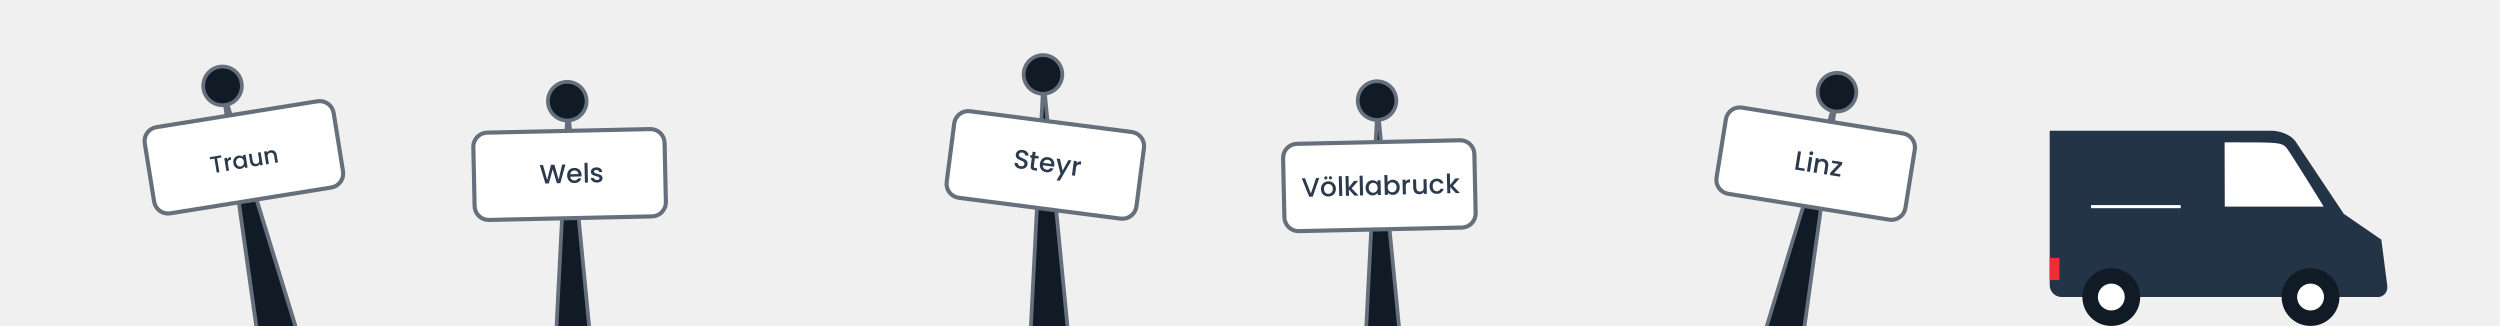
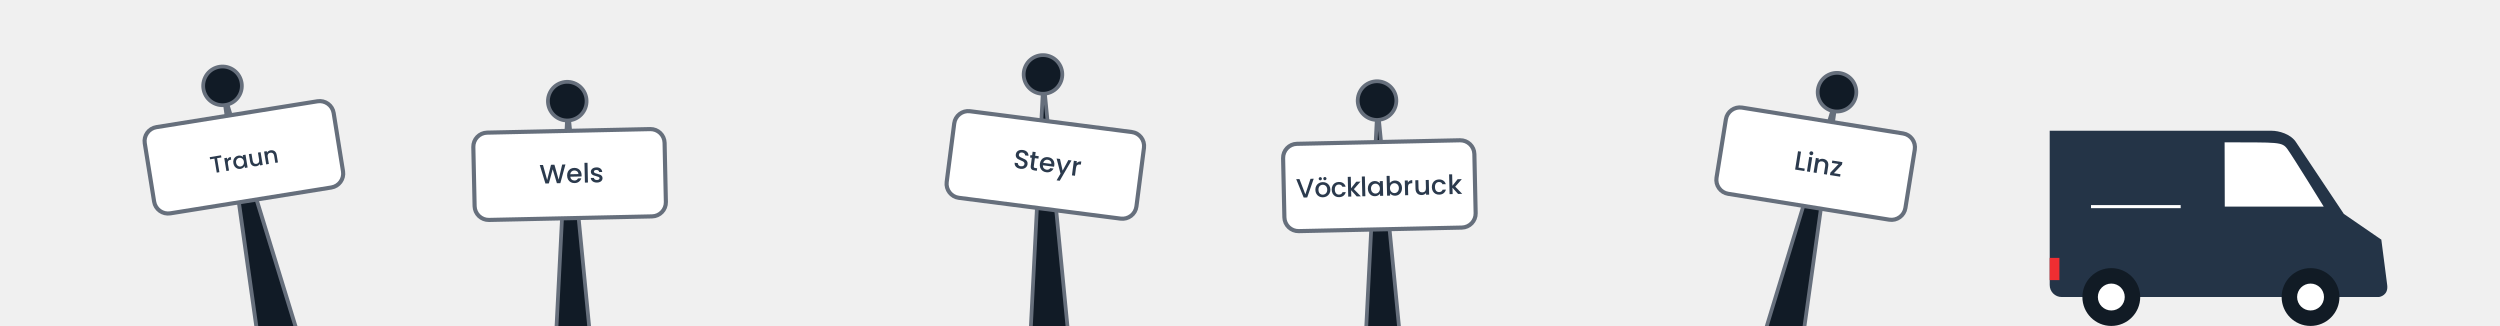
<svg xmlns="http://www.w3.org/2000/svg" width="1920" height="250" viewBox="0 0 1920 250" version="1.1" id="svg8" enable-background="new">
  <defs id="defs2">
    <clipPath clipPathUnits="userSpaceOnUse" id="clipPath44">
      <path d="m 634.961,94.132 47.654,-24.281 33.722,66.183 -47.654,24.281 z" id="path42" />
    </clipPath>
    <clipPath clipPathUnits="userSpaceOnUse" id="clipPath64">
      <path d="m 10.689,129.531 h 51.673 v 72.296 H 10.689 Z" id="path62" />
    </clipPath>
    <clipPath clipPathUnits="userSpaceOnUse" id="clipPath104">
      <path d="m 416.605,0 h 95.649 v 123.481 h -95.649 z" id="path102" />
    </clipPath>
    <clipPath clipPathUnits="userSpaceOnUse" id="clipPath140">
      <path d="m 144.008,0 h 95.65 v 123.295 h -95.65 z" id="path138" />
    </clipPath>
    <clipPath clipPathUnits="userSpaceOnUse" id="clipPath176">
      <path d="m 304.154,4.396 h 95.649 v 127.891 h -95.649 z" id="path174" />
    </clipPath>
    <clipPath clipPathUnits="userSpaceOnUse" id="clipPath596">
      <path d="m 35.433,4.396 h 95.65 v 127.891 h -95.65 z" id="path594" />
    </clipPath>
    <clipPath clipPathUnits="userSpaceOnUse" id="clipPath632">
      <path d="m 561.981,4.507 h 95.65 v 127.89 h -95.65 z" id="path630" />
    </clipPath>
    <clipPath clipPathUnits="userSpaceOnUse" id="clipPath670">
      <path d="M 668.976,7.087 H 816.977 V 94.609 H 668.976 Z" id="path668" />
    </clipPath>
    <clipPath clipPathUnits="userSpaceOnUse" id="clipPath504">
      <path d="m 196.299,180.929 48.373,-9.842 9.842,48.374 -48.373,9.841 z" id="path502" />
    </clipPath>
  </defs>
  <g id="layer1" transform="translate(0,-11.24998)">
    <g id="g98" transform="matrix(2.28143,0,0,-2.28143,0.00270381,305.8713)">
      <g id="g100" clip-path="url(#clipPath104)">
        <g id="g106" transform="translate(459.3232,7.4705)">
          <path d="M 0,0 4.391,86.228 12.56,2.1 C 12.661,1.863 12.513,1.595 12.259,1.554 L 0.451,-0.322 C 0.238,-0.356 0.037,-0.213 0,0" style="fill:#111b26;fill-opacity:1;fill-rule:nonzero;stroke:none" id="path108" />
        </g>
        <g id="g110" transform="translate(459.3232,7.4705)">
          <path d="M 0,0 4.391,86.228 12.56,2.1 C 12.661,1.863 12.513,1.595 12.259,1.554 L 0.451,-0.322 C 0.238,-0.356 0.037,-0.213 0,0 Z" style="fill:none;stroke:#666f7c;stroke-width:1.263;stroke-linecap:round;stroke-linejoin:miter;stroke-miterlimit:1;stroke-dasharray:none;stroke-opacity:1" id="path112" />
        </g>
        <g id="g114" transform="translate(469.4121,92.4351)">
          <path d="m 0,0 c -1.567,-3.236 -5.461,-4.589 -8.697,-3.022 -3.235,1.568 -4.588,5.461 -3.021,8.698 1.567,3.235 5.461,4.588 8.696,3.021 C 0.214,7.129 1.567,3.236 0,0" style="fill:#111b26;fill-opacity:1;fill-rule:nonzero;stroke:none" id="path116" />
        </g>
        <g id="g118" transform="translate(469.4121,92.4351)">
          <path d="m 0,0 c -1.567,-3.236 -5.461,-4.589 -8.697,-3.022 -3.235,1.568 -4.588,5.461 -3.021,8.698 1.567,3.235 5.461,4.588 8.696,3.021 C 0.214,7.129 1.567,3.236 0,0 Z" style="fill:none;stroke:#666f7c;stroke-width:1.263;stroke-linecap:round;stroke-linejoin:miter;stroke-miterlimit:10;stroke-dasharray:none;stroke-opacity:1" id="path120" />
        </g>
        <g id="g122" transform="translate(436.5686,80.722)">
          <path d="m 0,0 c -2.607,-0.057 -4.694,-2.236 -4.637,-4.843 l 0.433,-19.905 c 0.057,-2.607 2.236,-4.694 4.843,-4.637 l 54.905,1.194 c 2.607,0.057 4.693,2.236 4.637,4.843 l -0.433,19.905 c -0.057,2.607 -2.237,4.694 -4.844,4.637 z" style="fill:#ffffff;fill-opacity:1;fill-rule:nonzero;stroke:none" id="path124" />
        </g>
        <g id="g126" transform="translate(436.5686,80.722)">
          <path d="m 0,0 c -2.607,-0.057 -4.694,-2.236 -4.637,-4.843 l 0.433,-19.905 c 0.057,-2.607 2.236,-4.694 4.843,-4.637 l 54.905,1.194 c 2.607,0.057 4.693,2.236 4.637,4.843 l -0.433,19.905 c -0.057,2.607 -2.237,4.694 -4.844,4.637 z" style="fill:none;stroke:#666f7c;stroke-width:1.391;stroke-linecap:butt;stroke-linejoin:miter;stroke-miterlimit:10;stroke-dasharray:none;stroke-opacity:1" id="path128" />
        </g>
      </g>
    </g>
    <g aria-label="Völklabruck" id="text132" style="font-weight:500;font-size:20.533px;font-family:'Poppins Medium';-inkscape-font-specification:Poppins-Medium;fill:#2b3a4d;stroke-width:2.281" transform="rotate(-1.411391,1022.193,133.1274)">
-       <path d="m 1012.834,147.661 -5.359,14.27 h -2.71 l -5.38,-14.27 h 2.505 l 4.23,11.868 4.25,-11.868 z" id="path1094" />
-       <path d="m 1019.548,162.116 q -1.602,0 -2.895,-0.719 -1.294,-0.739 -2.033,-2.053 -0.739,-1.335 -0.739,-3.08 0,-1.725 0.76,-3.059 0.76,-1.335 2.074,-2.053 1.314,-0.719 2.936,-0.719 1.622,0 2.936,0.719 1.314,0.719 2.074,2.053 0.76,1.335 0.76,3.059 0,1.725 -0.78,3.059 -0.78,1.335 -2.135,2.074 -1.335,0.719 -2.957,0.719 z m 0,-2.033 q 0.903,0 1.684,-0.431 0.801,-0.431 1.294,-1.294 0.493,-0.862 0.493,-2.094 0,-1.232 -0.472,-2.074 -0.472,-0.862 -1.252,-1.294 -0.78,-0.431 -1.684,-0.431 -0.903,0 -1.684,0.431 -0.76,0.431 -1.212,1.294 -0.452,0.842 -0.452,2.074 0,1.827 0.924,2.834 0.945,0.986 2.361,0.986 z m -1.663,-11.067 q -0.513,0 -0.883,-0.349 -0.349,-0.37 -0.349,-0.883 0,-0.513 0.349,-0.862 0.37,-0.37 0.883,-0.37 0.513,0 0.862,0.37 0.37,0.349 0.37,0.862 0,0.513 -0.37,0.883 -0.349,0.349 -0.862,0.349 z m 3.532,0 q -0.513,0 -0.883,-0.349 -0.349,-0.37 -0.349,-0.883 0,-0.513 0.349,-0.862 0.37,-0.37 0.883,-0.37 0.513,0 0.862,0.37 0.37,0.349 0.37,0.862 0,0.513 -0.37,0.883 -0.349,0.349 -0.862,0.349 z" id="path1096" />
-       <path d="M 1030.163,146.737 V 161.931 h -2.341 v -15.194 z" id="path1098" />
-       <path d="m 1037.473,156.284 5.215,5.647 h -3.162 l -4.189,-4.866 v 4.866 h -2.341 v -15.194 h 2.341 v 8.829 l 4.107,-4.948 h 3.244 z" id="path1100" />
-       <path d="M 1046.159,146.737 V 161.931 h -2.341 v -15.194 z" id="path1102" />
-       <path d="m 1048.212,156.223 q 0,-1.704 0.698,-3.018 0.719,-1.314 1.93,-2.033 1.232,-0.739 2.71,-0.739 1.335,0 2.32,0.534 1.006,0.513 1.602,1.294 v -1.643 h 2.361 V 161.931 h -2.361 v -1.684 q -0.596,0.801 -1.622,1.335 -1.027,0.534 -2.341,0.534 -1.458,0 -2.669,-0.739 -1.211,-0.76 -1.93,-2.094 -0.698,-1.355 -0.698,-3.059 z m 9.26,0.041 q 0,-1.17 -0.493,-2.033 -0.472,-0.862 -1.252,-1.314 -0.78,-0.452 -1.684,-0.452 -0.903,0 -1.684,0.452 -0.78,0.431 -1.273,1.294 -0.472,0.842 -0.472,2.012 0,1.17 0.472,2.053 0.493,0.883 1.273,1.355 0.801,0.452 1.684,0.452 0.903,0 1.684,-0.452 0.78,-0.452 1.252,-1.314 0.493,-0.883 0.493,-2.053 z" id="path1104" />
-       <path d="m 1065.192,152.301 q 0.595,-0.821 1.622,-1.335 1.047,-0.534 2.32,-0.534 1.499,0 2.71,0.719 1.212,0.719 1.91,2.053 0.698,1.314 0.698,3.018 0,1.704 -0.698,3.059 -0.698,1.335 -1.93,2.094 -1.212,0.739 -2.69,0.739 -1.314,0 -2.341,-0.513 -1.006,-0.513 -1.601,-1.314 v 1.643 h -2.341 v -15.194 h 2.341 z m 6.878,3.922 q 0,-1.17 -0.493,-2.012 -0.472,-0.862 -1.273,-1.294 -0.78,-0.452 -1.684,-0.452 -0.883,0 -1.684,0.452 -0.78,0.452 -1.273,1.314 -0.472,0.862 -0.472,2.033 0,1.17 0.472,2.053 0.493,0.862 1.273,1.314 0.801,0.452 1.684,0.452 0.903,0 1.684,-0.452 0.801,-0.472 1.273,-1.355 0.493,-0.883 0.493,-2.053 z" id="path1106" />
-       <path d="m 1079.052,152.26 q 0.513,-0.862 1.355,-1.335 0.862,-0.493 2.033,-0.493 v 2.423 h -0.595 q -1.376,0 -2.094,0.698 -0.698,0.698 -0.698,2.423 v 5.955 h -2.341 v -11.314 h 2.341 z" id="path1108" />
-       <path d="M 1095.15,150.617 V 161.931 h -2.341 v -1.335 q -0.554,0.698 -1.458,1.109 -0.883,0.39 -1.889,0.39 -1.335,0 -2.402,-0.554 -1.047,-0.554 -1.663,-1.643 -0.596,-1.088 -0.596,-2.628 v -6.653 h 2.32 v 6.304 q 0,1.519 0.76,2.341 0.76,0.801 2.074,0.801 1.314,0 2.074,-0.801 0.78,-0.821 0.78,-2.341 v -6.304 z" id="path1110" />
-       <path d="m 1097.367,156.264 q 0,-1.745 0.698,-3.059 0.719,-1.335 1.971,-2.053 1.252,-0.719 2.875,-0.719 2.053,0 3.388,0.986 1.355,0.965 1.827,2.772 h -2.526 q -0.308,-0.842 -0.986,-1.314 -0.678,-0.472 -1.704,-0.472 -1.437,0 -2.3,1.027 -0.842,1.006 -0.842,2.834 0,1.827 0.842,2.854 0.862,1.027 2.3,1.027 2.033,0 2.69,-1.786 h 2.526 q -0.493,1.725 -1.848,2.751 -1.355,1.006 -3.367,1.006 -1.622,0 -2.875,-0.719 -1.252,-0.739 -1.971,-2.053 -0.698,-1.335 -0.698,-3.08 z" id="path1112" />
-       <path d="m 1115.333,156.284 5.215,5.647 h -3.162 l -4.189,-4.866 v 4.866 h -2.341 v -15.194 h 2.341 v 8.829 l 4.107,-4.948 h 3.244 z" id="path1114" />
+       <path d="m 1008.559,148.175 -5.359,14.27 h -2.71 l -5.38,-14.27 h 2.505 l 4.23,11.868 4.25,-11.868 z" id="path1094" />
+       <path d="m 1015.274,162.63 q -1.602,0 -2.895,-0.719 -1.294,-0.739 -2.033,-2.053 -0.739,-1.335 -0.739,-3.08 0,-1.725 0.76,-3.059 0.76,-1.335 2.074,-2.053 1.314,-0.719 2.936,-0.719 1.622,0 2.936,0.719 1.314,0.719 2.074,2.053 0.76,1.335 0.76,3.059 0,1.725 -0.78,3.059 -0.78,1.335 -2.135,2.074 -1.335,0.719 -2.957,0.719 z m 0,-2.033 q 0.903,0 1.684,-0.431 0.801,-0.431 1.294,-1.294 0.493,-0.862 0.493,-2.094 0,-1.232 -0.472,-2.074 -0.472,-0.862 -1.252,-1.294 -0.78,-0.431 -1.684,-0.431 -0.903,0 -1.684,0.431 -0.76,0.431 -1.212,1.294 -0.452,0.842 -0.452,2.074 0,1.827 0.924,2.834 0.945,0.986 2.361,0.986 z m -1.663,-11.067 q -0.513,0 -0.883,-0.349 -0.349,-0.37 -0.349,-0.883 0,-0.513 0.349,-0.862 0.37,-0.37 0.883,-0.37 0.513,0 0.862,0.37 0.37,0.349 0.37,0.862 0,0.513 -0.37,0.883 -0.349,0.349 -0.862,0.349 z m 3.532,0 q -0.513,0 -0.883,-0.349 -0.349,-0.37 -0.349,-0.883 0,-0.513 0.349,-0.862 0.37,-0.37 0.883,-0.37 0.513,0 0.862,0.37 0.37,0.349 0.37,0.862 0,0.513 -0.37,0.883 -0.349,0.349 -0.862,0.349 z" id="path1096" />
+       <path d="m 1039.197,156.946 5.215,5.647 h -3.162 l -4.189,-4.866 v 4.866 h -2.341 v -15.194 h 2.341 v 8.829 l 4.107,-4.948 h 3.244 z" id="path1100" />
+       <path d="m 1047.882,147.399 v 15.194 h -2.341 v -15.194 z" id="path1102" />
+       <path d="m 1049.936,156.885 q 0,-1.704 0.698,-3.018 0.719,-1.314 1.93,-2.033 1.232,-0.739 2.71,-0.739 1.335,0 2.32,0.534 1.006,0.513 1.602,1.294 v -1.643 h 2.361 v 11.314 h -2.361 v -1.684 q -0.596,0.801 -1.622,1.335 -1.027,0.534 -2.341,0.534 -1.458,0 -2.669,-0.739 -1.211,-0.76 -1.93,-2.094 -0.698,-1.355 -0.698,-3.059 z m 9.26,0.041 q 0,-1.17 -0.493,-2.033 -0.472,-0.862 -1.252,-1.314 -0.78,-0.452 -1.684,-0.452 -0.903,0 -1.684,0.452 -0.78,0.431 -1.273,1.294 -0.472,0.842 -0.472,2.012 0,1.17 0.472,2.053 0.493,0.883 1.273,1.355 0.801,0.452 1.684,0.452 0.903,0 1.684,-0.452 0.78,-0.452 1.252,-1.314 0.493,-0.883 0.493,-2.053 z" id="path1104" />
+       <path d="m 1066.916,152.963 q 0.595,-0.821 1.622,-1.335 1.047,-0.534 2.32,-0.534 1.499,0 2.71,0.719 1.212,0.719 1.91,2.053 0.698,1.314 0.698,3.018 0,1.704 -0.698,3.059 -0.698,1.335 -1.93,2.094 -1.212,0.739 -2.69,0.739 -1.314,0 -2.341,-0.513 -1.006,-0.513 -1.601,-1.314 v 1.643 h -2.341 v -15.194 h 2.341 z m 6.878,3.922 q 0,-1.17 -0.493,-2.012 -0.472,-0.862 -1.273,-1.294 -0.78,-0.452 -1.684,-0.452 -0.883,0 -1.684,0.452 -0.78,0.452 -1.273,1.314 -0.472,0.862 -0.472,2.033 0,1.17 0.472,2.053 0.493,0.862 1.273,1.314 0.801,0.452 1.684,0.452 0.903,0 1.684,-0.452 0.801,-0.472 1.273,-1.355 0.493,-0.883 0.493,-2.053 z" id="path1106" />
+       <path d="m 1080.776,152.922 q 0.513,-0.862 1.355,-1.335 0.862,-0.493 2.033,-0.493 v 2.423 h -0.595 q -1.376,0 -2.094,0.698 -0.698,0.698 -0.698,2.423 v 5.955 h -2.341 v -11.314 h 2.341 z" id="path1108" />
+       <path d="m 1096.874,151.279 v 11.314 h -2.341 v -1.335 q -0.554,0.698 -1.458,1.109 -0.883,0.39 -1.889,0.39 -1.335,0 -2.402,-0.554 -1.047,-0.554 -1.663,-1.643 -0.596,-1.088 -0.596,-2.628 v -6.653 h 2.32 v 6.304 q 0,1.519 0.76,2.341 0.76,0.801 2.074,0.801 1.314,0 2.074,-0.801 0.78,-0.821 0.78,-2.341 v -6.304 z" id="path1110" />
+       <path d="m 1099.091,156.926 q 0,-1.745 0.698,-3.059 0.719,-1.335 1.971,-2.053 1.252,-0.719 2.875,-0.719 2.053,0 3.388,0.986 1.355,0.965 1.827,2.772 h -2.526 q -0.308,-0.842 -0.986,-1.314 -0.678,-0.472 -1.704,-0.472 -1.437,0 -2.3,1.027 -0.842,1.006 -0.842,2.834 0,1.827 0.842,2.854 0.862,1.027 2.3,1.027 2.033,0 2.69,-1.786 h 2.526 q -0.493,1.725 -1.848,2.751 -1.355,1.006 -3.367,1.006 -1.622,0 -2.875,-0.719 -1.252,-0.739 -1.971,-2.053 -0.698,-1.335 -0.698,-3.08 z" id="path1112" />
+       <path d="m 1022.163,156.965 q 0,-1.745 0.698,-3.059 0.719,-1.335 1.971,-2.053 1.252,-0.719 2.875,-0.719 2.053,0 3.388,0.986 1.355,0.965 1.827,2.772 h -2.526 q -0.308,-0.842 -0.986,-1.314 -0.678,-0.472 -1.704,-0.472 -1.437,0 -2.3,1.027 -0.842,1.006 -0.842,2.834 0,1.827 0.842,2.854 0.862,1.027 2.3,1.027 2.033,0 2.69,-1.786 h 2.526 q -0.493,1.725 -1.848,2.751 -1.355,1.006 -3.367,1.006 -1.622,0 -2.875,-0.719 -1.252,-0.739 -1.971,-2.053 -0.698,-1.335 -0.698,-3.08 z" id="path1112-4" style="font-weight:500;font-size:20.533px;font-family:'Poppins Medium';-inkscape-font-specification:Poppins-Medium;fill:#2b3a4d;stroke-width:2.281" />
+       <path d="m 1117.057,156.946 5.215,5.647 h -3.162 l -4.189,-4.866 v 4.866 h -2.341 v -15.194 h 2.341 v 8.829 l 4.107,-4.948 h 3.244 z" id="path1114" />
    </g>
    <g id="g134" transform="matrix(2.28143,0,0,-2.28143,0.00270381,305.8713)">
      <g id="g136" clip-path="url(#clipPath140)">
        <g id="g142" transform="translate(186.7269,7.2841)">
          <path d="M 0,0 4.391,86.228 12.56,2.1 C 12.661,1.863 12.513,1.595 12.259,1.554 L 0.451,-0.322 C 0.238,-0.356 0.037,-0.213 0,0" style="fill:#111b26;fill-opacity:1;fill-rule:nonzero;stroke:none" id="path144" />
        </g>
        <g id="g146" transform="translate(186.7269,7.2841)">
          <path d="M 0,0 4.391,86.228 12.56,2.1 C 12.661,1.863 12.513,1.595 12.259,1.554 L 0.451,-0.322 C 0.238,-0.356 0.037,-0.213 0,0 Z" style="fill:none;stroke:#666f7c;stroke-width:1.263;stroke-linecap:round;stroke-linejoin:miter;stroke-miterlimit:1;stroke-dasharray:none;stroke-opacity:1" id="path148" />
        </g>
        <g id="g150" transform="translate(196.8158,92.2486)">
          <path d="m 0,0 c -1.567,-3.236 -5.461,-4.589 -8.697,-3.022 -3.235,1.568 -4.588,5.461 -3.021,8.698 1.567,3.235 5.461,4.588 8.696,3.021 C 0.214,7.129 1.567,3.236 0,0" style="fill:#111b26;fill-opacity:1;fill-rule:nonzero;stroke:none" id="path152" />
        </g>
        <g id="g154" transform="translate(196.8158,92.2486)">
          <path d="m 0,0 c -1.567,-3.236 -5.461,-4.589 -8.697,-3.022 -3.235,1.568 -4.588,5.461 -3.021,8.698 1.567,3.235 5.461,4.588 8.696,3.021 C 0.214,7.129 1.567,3.236 0,0 Z" style="fill:none;stroke:#666f7c;stroke-width:1.263;stroke-linecap:round;stroke-linejoin:miter;stroke-miterlimit:10;stroke-dasharray:none;stroke-opacity:1" id="path156" />
        </g>
        <g id="g158" transform="translate(163.9724,84.4876)">
          <path d="m 0,0 c -2.607,-0.057 -4.694,-2.236 -4.637,-4.843 l 0.433,-19.905 c 0.057,-2.607 2.236,-4.694 4.843,-4.637 l 54.905,1.194 c 2.607,0.057 4.693,2.236 4.637,4.843 l -0.433,19.905 c -0.057,2.607 -2.237,4.694 -4.844,4.637 z" style="fill:#ffffff;fill-opacity:1;fill-rule:nonzero;stroke:none" id="path160" />
        </g>
        <g id="g162" transform="translate(163.9724,84.4876)">
          <path d="m 0,0 c -2.607,-0.057 -4.694,-2.236 -4.637,-4.843 l 0.433,-19.905 c 0.057,-2.607 2.236,-4.694 4.843,-4.637 l 54.905,1.194 c 2.607,0.057 4.693,2.236 4.637,4.843 l -0.433,19.905 c -0.057,2.607 -2.237,4.694 -4.844,4.637 z" style="fill:none;stroke:#666f7c;stroke-width:1.391;stroke-linecap:butt;stroke-linejoin:miter;stroke-miterlimit:10;stroke-dasharray:none;stroke-opacity:1" id="path164" />
        </g>
      </g>
    </g>
    <g aria-label="Wels" id="text168" style="font-weight:500;font-size:20.533px;font-family:'Poppins Medium';-inkscape-font-specification:Poppins-Medium;fill:#2b3a4d;stroke-width:2.281" transform="rotate(-1.280951,292.8086,90.17595)">
      <path d="m 433.16,140.708 -4.23,14.27 h -2.649 l -2.998,-10.8 -3.183,10.8 -2.628,0.021 -4.045,-14.291 h 2.484 l 2.957,11.622 3.203,-11.622 h 2.628 l 2.977,11.56 2.977,-11.56 z" id="path1085" />
      <path d="m 445.398,149.045 q 0,0.637 -0.082,1.15 h -8.644 q 0.103,1.355 1.006,2.176 0.903,0.821 2.218,0.821 1.889,0 2.669,-1.581 h 2.526 q -0.513,1.56 -1.868,2.567 -1.335,0.986 -3.326,0.986 -1.622,0 -2.916,-0.719 -1.273,-0.739 -2.012,-2.053 -0.719,-1.335 -0.719,-3.08 0,-1.745 0.698,-3.059 0.719,-1.335 1.992,-2.053 1.294,-0.719 2.957,-0.719 1.602,0 2.854,0.698 1.253,0.698 1.951,1.971 0.698,1.253 0.698,2.895 z m -2.443,-0.739 q -0.021,-1.294 -0.924,-2.074 -0.903,-0.78 -2.238,-0.78 -1.211,0 -2.074,0.78 -0.862,0.76 -1.027,2.074 z" id="path1087" />
      <path d="m 450.141,139.784 v 15.194 h -2.341 V 139.784 Z" id="path1089" />
      <path d="m 457.081,155.163 q -1.335,0 -2.402,-0.472 -1.047,-0.493 -1.663,-1.314 -0.616,-0.842 -0.657,-1.868 h 2.423 q 0.062,0.719 0.678,1.211 0.637,0.472 1.581,0.472 0.986,0 1.519,-0.37 0.554,-0.39 0.554,-0.986 0,-0.637 -0.616,-0.945 -0.595,-0.308 -1.91,-0.678 -1.273,-0.349 -2.074,-0.678 -0.801,-0.329 -1.396,-1.006 -0.575,-0.678 -0.575,-1.786 0,-0.903 0.534,-1.643 0.534,-0.76 1.519,-1.191 1.006,-0.431 2.3,-0.431 1.93,0 3.1,0.986 1.191,0.965 1.273,2.649 h -2.341 q -0.062,-0.76 -0.616,-1.211 -0.554,-0.452 -1.499,-0.452 -0.924,0 -1.417,0.349 -0.493,0.349 -0.493,0.924 0,0.452 0.329,0.76 0.329,0.308 0.801,0.493 0.472,0.164 1.396,0.431 1.232,0.329 2.012,0.678 0.801,0.329 1.376,0.986 0.575,0.657 0.595,1.745 0,0.965 -0.534,1.725 -0.534,0.76 -1.519,1.191 -0.965,0.431 -2.279,0.431 z" id="path1091" />
    </g>
    <g id="g170" transform="matrix(2.28143,0,0,-2.28143,0.00270381,305.8713)">
      <g id="g172" clip-path="url(#clipPath176)">
        <g id="g178" transform="translate(346.8726,16.2768)">
          <path d="M 0,0 4.391,86.228 12.56,2.1 C 12.661,1.863 12.513,1.595 12.259,1.554 L 0.451,-0.322 C 0.238,-0.356 0.037,-0.213 0,0" style="fill:#111b26;fill-opacity:1;fill-rule:nonzero;stroke:none" id="path180" />
        </g>
        <g id="g182" transform="translate(346.8726,16.2768)">
          <path d="M 0,0 4.391,86.228 12.56,2.1 C 12.661,1.863 12.513,1.595 12.259,1.554 L 0.451,-0.322 C 0.238,-0.356 0.037,-0.213 0,0 Z" style="fill:none;stroke:#666f7c;stroke-width:1.263;stroke-linecap:round;stroke-linejoin:miter;stroke-miterlimit:1;stroke-dasharray:none;stroke-opacity:1" id="path184" />
        </g>
        <g id="g186" transform="translate(356.9615,101.2414)">
          <path d="m 0,0 c -1.567,-3.236 -5.461,-4.589 -8.697,-3.022 -3.235,1.568 -4.588,5.461 -3.021,8.698 1.567,3.235 5.461,4.588 8.696,3.021 C 0.214,7.129 1.567,3.236 0,0" style="fill:#111b26;fill-opacity:1;fill-rule:nonzero;stroke:none" id="path188" />
        </g>
        <g id="g190" transform="translate(356.9615,101.2414)">
          <path d="m 0,0 c -1.567,-3.236 -5.461,-4.589 -8.697,-3.022 -3.235,1.568 -4.588,5.461 -3.021,8.698 1.567,3.235 5.461,4.588 8.696,3.021 C 0.214,7.129 1.567,3.236 0,0 Z" style="fill:none;stroke:#666f7c;stroke-width:1.263;stroke-linecap:round;stroke-linejoin:miter;stroke-miterlimit:10;stroke-dasharray:none;stroke-opacity:1" id="path192" />
        </g>
        <g id="g194" transform="translate(326.5293,91.6976)">
          <path d="m 0,0 c -2.586,0.332 -4.975,-1.511 -5.307,-4.098 l -2.539,-19.747 c -0.332,-2.586 1.511,-4.975 4.098,-5.307 l 54.469,-7.003 c 2.586,-0.333 4.975,1.511 5.307,4.098 l 2.539,19.746 c 0.332,2.587 -1.512,4.975 -4.098,5.308 z" style="fill:#ffffff;fill-opacity:1;fill-rule:nonzero;stroke:none" id="path196" />
        </g>
        <g id="g198" transform="translate(326.5293,91.6976)">
          <path d="m 0,0 c -2.586,0.332 -4.975,-1.511 -5.307,-4.098 l -2.539,-19.747 c -0.332,-2.586 1.511,-4.975 4.098,-5.307 l 54.469,-7.003 c 2.586,-0.333 4.975,1.511 5.307,4.098 l 2.539,19.746 c 0.332,2.587 -1.512,4.975 -4.098,5.308 z" style="fill:none;stroke:#666f7c;stroke-width:1.391;stroke-linecap:butt;stroke-linejoin:miter;stroke-miterlimit:10;stroke-dasharray:none;stroke-opacity:1" id="path200" />
        </g>
      </g>
    </g>
    <g aria-label="Steyr" transform="rotate(7.436097,74.64481,12.37762)" id="text204" style="font-weight:500;font-size:20.533px;font-family:'Poppins Medium';-inkscape-font-specification:Poppins-Medium;fill:#2b3a4d;stroke-width:2.281">
      <path d="m 794.404,48.072 q -1.437,0 -2.587,-0.493 -1.15,-0.513 -1.807,-1.437 -0.657,-0.924 -0.657,-2.156 h 2.505 q 0.082,0.924 0.719,1.519 0.657,0.595 1.827,0.595 1.211,0 1.889,-0.575 0.678,-0.595 0.678,-1.519 0,-0.719 -0.431,-1.17 -0.411,-0.452 -1.047,-0.698 -0.616,-0.246 -1.725,-0.534 -1.396,-0.37 -2.279,-0.739 -0.862,-0.39 -1.478,-1.191 -0.616,-0.801 -0.616,-2.135 0,-1.232 0.616,-2.156 0.616,-0.924 1.725,-1.417 1.109,-0.493 2.567,-0.493 2.074,0 3.388,1.047 1.335,1.027 1.478,2.834 h -2.587 q -0.062,-0.78 -0.739,-1.335 -0.678,-0.554 -1.786,-0.554 -1.006,0 -1.643,0.513 -0.637,0.513 -0.637,1.478 0,0.657 0.39,1.088 0.411,0.411 1.027,0.657 0.616,0.246 1.684,0.534 1.417,0.39 2.3,0.78 0.903,0.39 1.519,1.211 0.637,0.801 0.637,2.156 0,1.088 -0.595,2.053 -0.575,0.965 -1.704,1.561 -1.109,0.575 -2.628,0.575 z" id="path1057" />
      <path d="m 804.3,38.524 v 6.263 q 0,0.637 0.287,0.924 0.308,0.267 1.027,0.267 h 1.437 v 1.951 h -1.848 q -1.581,0 -2.423,-0.739 -0.842,-0.739 -0.842,-2.402 v -6.263 h -1.335 v -1.91 h 1.335 v -2.813 h 2.361 v 2.813 h 2.751 v 1.91 z" id="path1059" />
      <path d="m 819.823,41.994 q 0,0.637 -0.082,1.15 h -8.644 q 0.103,1.355 1.006,2.176 0.903,0.821 2.218,0.821 1.889,0 2.669,-1.581 h 2.526 q -0.513,1.56 -1.869,2.567 -1.335,0.986 -3.326,0.986 -1.622,0 -2.916,-0.719 -1.273,-0.739 -2.012,-2.053 -0.719,-1.335 -0.719,-3.08 0,-1.745 0.698,-3.059 0.719,-1.335 1.992,-2.053 1.294,-0.719 2.957,-0.719 1.602,0 2.854,0.698 1.253,0.698 1.951,1.971 0.698,1.253 0.698,2.895 z m -2.443,-0.739 q -0.021,-1.294 -0.924,-2.074 -0.903,-0.78 -2.238,-0.78 -1.211,0 -2.074,0.78 -0.862,0.76 -1.027,2.074 z" id="path1061" />
      <path d="m 832.41,36.615 -6.94,16.632 h -2.423 l 2.3,-5.503 -4.456,-11.129 h 2.608 l 3.183,8.624 3.306,-8.624 z" id="path1063" />
      <path d="m 836.578,38.257 q 0.513,-0.862 1.355,-1.335 0.862,-0.493 2.033,-0.493 v 2.423 h -0.595 q -1.376,0 -2.094,0.698 -0.698,0.698 -0.698,2.423 v 5.955 h -2.341 V 36.615 h 2.341 z" id="path1065" />
    </g>
    <g id="g590" transform="matrix(2.28143,0,0,-2.28143,0.00270381,985.7977)">
      <g id="g592" clip-path="url(#clipPath596)" transform="translate(0,298.0265)">
        <g id="g598" transform="matrix(1.046669,0,0,1.036472,86.78786,15.61036)">
          <path d="M 0,0 -11.195,80.129 12.56,2.1 C 12.661,1.863 12.513,1.595 12.259,1.554 L 0.451,-0.322 C 0.238,-0.356 0.037,-0.213 0,0" style="fill:#111b26;fill-opacity:1;fill-rule:nonzero;stroke:none" id="path600" />
        </g>
        <g id="g602" transform="translate(86.2654,18.5328)">
          <path d="M 0.536,-2.922 -11.169,80.12 13.669,-0.746 C 13.774,-0.991 13.619,-1.269 13.354,-1.312 L 1.008,-3.256 c -0.223,-0.035 -0.433,0.113 -0.472,0.334 z" style="fill:none;stroke:#666f7c;stroke-width:1.315;stroke-linecap:round;stroke-linejoin:miter;stroke-miterlimit:1;stroke-dasharray:none;stroke-opacity:1" id="path604" />
        </g>
        <g id="g606" transform="translate(80.7677,97.3982)">
          <path d="m 0,0 c -1.567,-3.236 -5.461,-4.589 -8.697,-3.022 -3.235,1.568 -4.588,5.461 -3.021,8.698 1.567,3.235 5.461,4.588 8.696,3.021 C 0.214,7.129 1.567,3.236 0,0" style="fill:#111b26;fill-opacity:1;fill-rule:nonzero;stroke:none" id="path608" />
        </g>
        <g id="g610" transform="translate(80.7677,97.3982)">
          <path d="m 0,0 c -1.567,-3.236 -5.461,-4.589 -8.697,-3.022 -3.235,1.568 -4.588,5.461 -3.021,8.698 1.567,3.235 5.461,4.588 8.696,3.021 C 0.214,7.129 1.567,3.236 0,0 Z" style="fill:none;stroke:#666f7c;stroke-width:1.263;stroke-linecap:round;stroke-linejoin:miter;stroke-miterlimit:10;stroke-dasharray:none;stroke-opacity:1" id="path612" />
        </g>
        <g id="g614" transform="translate(52.6608,86.3408)">
          <path d="m 0,0 c -2.575,-0.413 -4.343,-2.858 -3.93,-5.433 l 3.155,-19.658 c 0.414,-2.574 2.858,-4.343 5.433,-3.93 l 54.223,8.704 c 2.575,0.413 4.344,2.857 3.93,5.432 L 59.656,4.773 c -0.413,2.575 -2.858,4.343 -5.433,3.93 z" style="fill:#ffffff;fill-opacity:1;fill-rule:nonzero;stroke:none" id="path616" />
        </g>
        <g id="g618" transform="translate(52.6608,86.3408)">
          <path d="m 0,0 c -2.575,-0.413 -4.343,-2.858 -3.93,-5.433 l 3.155,-19.658 c 0.414,-2.574 2.858,-4.343 5.433,-3.93 l 54.223,8.704 c 2.575,0.413 4.344,2.857 3.93,5.432 L 59.656,4.773 c -0.413,2.575 -2.858,4.343 -5.433,3.93 z" style="fill:none;stroke:#666f7c;stroke-width:1.391;stroke-linecap:butt;stroke-linejoin:miter;stroke-miterlimit:10;stroke-dasharray:none;stroke-opacity:1" id="path620" />
        </g>
      </g>
    </g>
    <g id="g626" transform="matrix(2.28143,0,0,-2.28143,0.552369,310.9814)">
      <g id="g628" clip-path="url(#clipPath632)">
        <g id="g634" transform="translate(606.7986,18.6433)">
          <path d="M 0,0 11.195,80.129 -12.56,2.1 c -0.101,-0.237 0.047,-0.505 0.301,-0.546 L -0.451,-0.322 C -0.238,-0.356 -0.037,-0.213 0,0" style="fill:#111b26;fill-opacity:1;fill-rule:nonzero;stroke:none" id="path636" />
        </g>
        <g id="g638" transform="translate(606.7986,18.6433)">
          <path d="M 0,0 11.195,80.129 -12.56,2.1 c -0.101,-0.237 0.047,-0.505 0.301,-0.546 L -0.451,-0.322 C -0.238,-0.356 -0.037,-0.213 0,0 Z" style="fill:none;stroke:#666f7c;stroke-width:1.263;stroke-linecap:round;stroke-linejoin:miter;stroke-miterlimit:1;stroke-dasharray:none;stroke-opacity:1" id="path640" />
        </g>
        <g id="g642" transform="translate(612.2963,97.5087)">
          <path d="m 0,0 c 1.567,-3.236 5.461,-4.589 8.697,-3.022 3.235,1.568 4.588,5.461 3.021,8.698 C 10.151,8.911 6.257,10.264 3.022,8.697 -0.214,7.129 -1.567,3.236 0,0" style="fill:#111b26;fill-opacity:1;fill-rule:nonzero;stroke:none" id="path644" />
        </g>
        <g id="g646" transform="translate(612.2963,97.5087)">
          <path d="m 0,0 c 1.567,-3.236 5.461,-4.589 8.697,-3.022 3.235,1.568 4.588,5.461 3.021,8.698 C 10.151,8.911 6.257,10.264 3.022,8.697 -0.214,7.129 -1.567,3.236 0,0 Z" style="fill:none;stroke:#666f7c;stroke-width:1.263;stroke-linecap:round;stroke-linejoin:miter;stroke-miterlimit:10;stroke-dasharray:none;stroke-opacity:1" id="path648" />
        </g>
        <g id="g650" transform="translate(640.4033,86.4513)">
          <path d="M 0,0 C 2.575,-0.413 4.343,-2.858 3.93,-5.433 L 0.775,-25.091 c -0.414,-2.574 -2.858,-4.343 -5.433,-3.93 l -54.223,8.704 c -2.575,0.413 -4.344,2.857 -3.93,5.432 l 3.155,19.658 c 0.413,2.575 2.858,4.343 5.433,3.93 z" style="fill:#ffffff;fill-opacity:1;fill-rule:nonzero;stroke:none" id="path652" />
        </g>
        <g id="g654" transform="translate(640.4033,86.4513)">
          <path d="M 0,0 C 2.575,-0.413 4.343,-2.858 3.93,-5.433 L 0.775,-25.091 c -0.414,-2.574 -2.858,-4.343 -5.433,-3.93 l -54.223,8.704 c -2.575,0.413 -4.344,2.857 -3.93,5.432 l 3.155,19.658 c 0.413,2.575 2.858,4.343 5.433,3.93 z" style="fill:none;stroke:#666f7c;stroke-width:1.391;stroke-linecap:butt;stroke-linejoin:miter;stroke-miterlimit:10;stroke-dasharray:none;stroke-opacity:1" id="path656" />
        </g>
      </g>
    </g>
    <g aria-label="Linz Stadt" transform="rotate(8.999931)" id="text660" style="font-weight:500;font-size:20.533px;font-family:'Poppins Medium';-inkscape-font-specification:Poppins-Medium;fill:#2b3a4d;stroke-width:2.281">
      <path d="m 1386.144,-77.822 h 4.825 v 1.889 h -7.166 V -90.204 h 2.341 z" id="path1117" />
      <path d="m 1394.172,-88.746 q -0.636,0 -1.068,-0.431 -0.431,-0.431 -0.431,-1.068 0,-0.637 0.431,-1.068 0.431,-0.431 1.068,-0.431 0.616,0 1.047,0.431 0.431,0.431 0.431,1.068 0,0.637 -0.431,1.068 -0.431,0.431 -1.047,0.431 z m 1.15,1.499 v 11.314 h -2.341 v -11.314 z" id="path1119" />
      <path d="m 1403.864,-87.432 q 1.335,0 2.382,0.554 1.068,0.554 1.663,1.643 0.596,1.088 0.596,2.628 v 6.673 h -2.32 v -6.324 q 0,-1.519 -0.76,-2.32 -0.76,-0.821 -2.074,-0.821 -1.314,0 -2.094,0.821 -0.76,0.801 -0.76,2.32 v 6.324 h -2.341 v -11.314 h 2.341 v 1.294 q 0.575,-0.698 1.458,-1.088 0.903,-0.39 1.909,-0.39 z" id="path1121" />
      <path d="m 1413.637,-77.843 h 5.133 v 1.91 h -7.844 v -1.91 l 5.154,-7.495 h -5.154 v -1.91 h 7.844 v 1.91 z" id="path1123" />
    </g>
    <g id="g664" transform="matrix(2.28143,0,0,-2.28143,0.00270381,305.8713)">
      <g id="g666" clip-path="url(#clipPath670)">
        <g id="g672" transform="translate(803.6042,33.1828)">
          <path d="M 0,0 -1.977,15.283 -14.6,23.952 -30.57,47.903 c -1.818,3.007 -6.024,4.033 -8.251,4.033 h -74.79 V 0 c 0,-2.227 1.806,-4.033 4.033,-4.033 h 96.876 9.896 c 0.021,0 0.04,0.002 0.061,0.005 C -2.414,-3.974 0.441,-3.411 0,0" style="fill:#243447;fill-opacity:1;fill-rule:nonzero;stroke:none" id="path674" />
        </g>
        <g id="g676" transform="translate(768.067,29.1503)">
          <path d="m 0,0 c 0,-5.377 4.358,-9.734 9.734,-9.734 5.376,0 9.734,4.357 9.734,9.734 0,5.376 -4.358,9.733 -9.734,9.733 C 4.358,9.733 0,5.376 0,0" style="fill:#111b25;fill-opacity:1;fill-rule:nonzero;stroke:none" id="path678" />
        </g>
        <g id="g680" transform="translate(700.9955,29.1503)">
          <path d="m 0,0 c 0,-5.377 4.358,-9.734 9.734,-9.734 5.376,0 9.734,4.357 9.734,9.734 0,5.376 -4.358,9.733 -9.734,9.733 C 4.358,9.733 0,5.376 0,0" style="fill:#111b25;fill-opacity:1;fill-rule:nonzero;stroke:none" id="path682" />
        </g>
        <g id="g684" transform="translate(706.202,29.1502)">
          <path d="m 0,0 c 0,-2.5 2.027,-4.528 4.528,-4.528 2.5,0 4.527,2.028 4.527,4.528 0,2.5 -2.027,4.527 -4.527,4.527 C 2.027,4.527 0,2.5 0,0" style="fill:#ffffff;fill-opacity:1;fill-rule:nonzero;stroke:none" id="path686" />
        </g>
        <g id="g688" transform="translate(773.2733,29.1502)">
          <path d="m 0,0 c 0,-2.5 2.027,-4.528 4.528,-4.528 2.5,0 4.527,2.028 4.527,4.528 0,2.5 -2.027,4.527 -4.527,4.527 C 2.027,4.527 0,2.5 0,0" style="fill:#ffffff;fill-opacity:1;fill-rule:nonzero;stroke:none" id="path690" />
        </g>
        <path d="m 693.261,42.326 h -3.268 v -7.482 h 3.268 z" style="fill:#ef2e32;fill-opacity:1;fill-rule:nonzero;stroke:none" id="path692" />
        <g id="g694" transform="translate(782.2356,59.5834)">
          <path d="m 0,0 c 0,0 -10.348,16.786 -12.198,19.336 -1.849,2.551 -2.951,2.231 -21.167,2.311 L -33.308,0 Z" style="fill:#ffffff;fill-opacity:1;fill-rule:nonzero;stroke:none" id="path696" />
        </g>
        <g id="g698" transform="translate(703.8979,59.5834)">
          <path d="M 0,0 H 30.186" style="fill:none;stroke:#ffffff;stroke-width:1.036;stroke-linecap:butt;stroke-linejoin:miter;stroke-miterlimit:10;stroke-dasharray:none;stroke-opacity:1" id="path700" />
        </g>
      </g>
    </g>
    <g aria-label="Traun" transform="rotate(-9.432803)" id="text3642" style="font-size:18.123px;line-height:1.25;letter-spacing:0px;word-spacing:0px;fill:#2b3a4d;stroke-width:0.453">
      <path d="m 146.062,156.568 v 1.685 h -3.353 v 10.91 h -2.066 v -10.91 h -3.371 v -1.685 z" style="font-weight:500;font-family:Poppins;-inkscape-font-specification:'Poppins Medium'" id="path13698" />
      <path d="m 150.212,160.628 q 0.453,-0.761 1.196,-1.178 0.761,-0.435 1.794,-0.435 v 2.138 h -0.526 q -1.214,0 -1.849,0.616 -0.616,0.616 -0.616,2.138 v 5.256 h -2.066 v -9.986 h 2.066 z" style="font-weight:500;font-family:Poppins;-inkscape-font-specification:'Poppins Medium'" id="path13700" />
      <path d="m 154.416,164.125 q 0,-1.504 0.616,-2.664 0.634,-1.16 1.704,-1.794 1.087,-0.652 2.392,-0.652 1.178,0 2.048,0.471 0.888,0.453 1.414,1.142 v -1.45 h 2.084 v 9.986 h -2.084 v -1.486 q -0.526,0.707 -1.432,1.178 -0.906,0.471 -2.066,0.471 -1.287,0 -2.356,-0.652 -1.069,-0.671 -1.704,-1.849 -0.616,-1.196 -0.616,-2.7 z m 8.173,0.036 q 0,-1.033 -0.435,-1.794 -0.417,-0.761 -1.105,-1.16 -0.689,-0.399 -1.486,-0.399 -0.797,0 -1.486,0.399 -0.689,0.381 -1.124,1.142 -0.417,0.743 -0.417,1.776 0,1.033 0.417,1.812 0.435,0.779 1.124,1.196 0.707,0.399 1.486,0.399 0.797,0 1.486,-0.399 0.689,-0.399 1.105,-1.16 0.435,-0.779 0.435,-1.812 z" style="font-weight:500;font-family:Poppins;-inkscape-font-specification:'Poppins Medium'" id="path13702" />
      <path d="m 176.436,159.178 v 9.986 h -2.066 v -1.178 q -0.489,0.616 -1.287,0.979 -0.779,0.344 -1.667,0.344 -1.178,0 -2.12,-0.489 -0.924,-0.489 -1.468,-1.45 -0.526,-0.961 -0.526,-2.32 v -5.872 h 2.048 v 5.564 q 0,1.341 0.671,2.066 0.671,0.707 1.83,0.707 1.16,0 1.83,-0.707 0.689,-0.725 0.689,-2.066 v -5.564 z" style="font-weight:500;font-family:Poppins;-inkscape-font-specification:'Poppins Medium'" id="path13704" />
      <path d="m 184.192,159.015 q 1.178,0 2.102,0.489 0.942,0.489 1.468,1.45 0.526,0.961 0.526,2.32 v 5.89 h -2.048 v -5.582 q 0,-1.341 -0.671,-2.048 -0.671,-0.725 -1.83,-0.725 -1.16,0 -1.849,0.725 -0.671,0.707 -0.671,2.048 v 5.582 h -2.066 v -9.986 h 2.066 v 1.142 q 0.507,-0.616 1.287,-0.961 0.797,-0.344 1.685,-0.344 z" style="font-weight:500;font-family:Poppins;-inkscape-font-specification:'Poppins Medium'" id="path13706" />
    </g>
  </g>
</svg>
